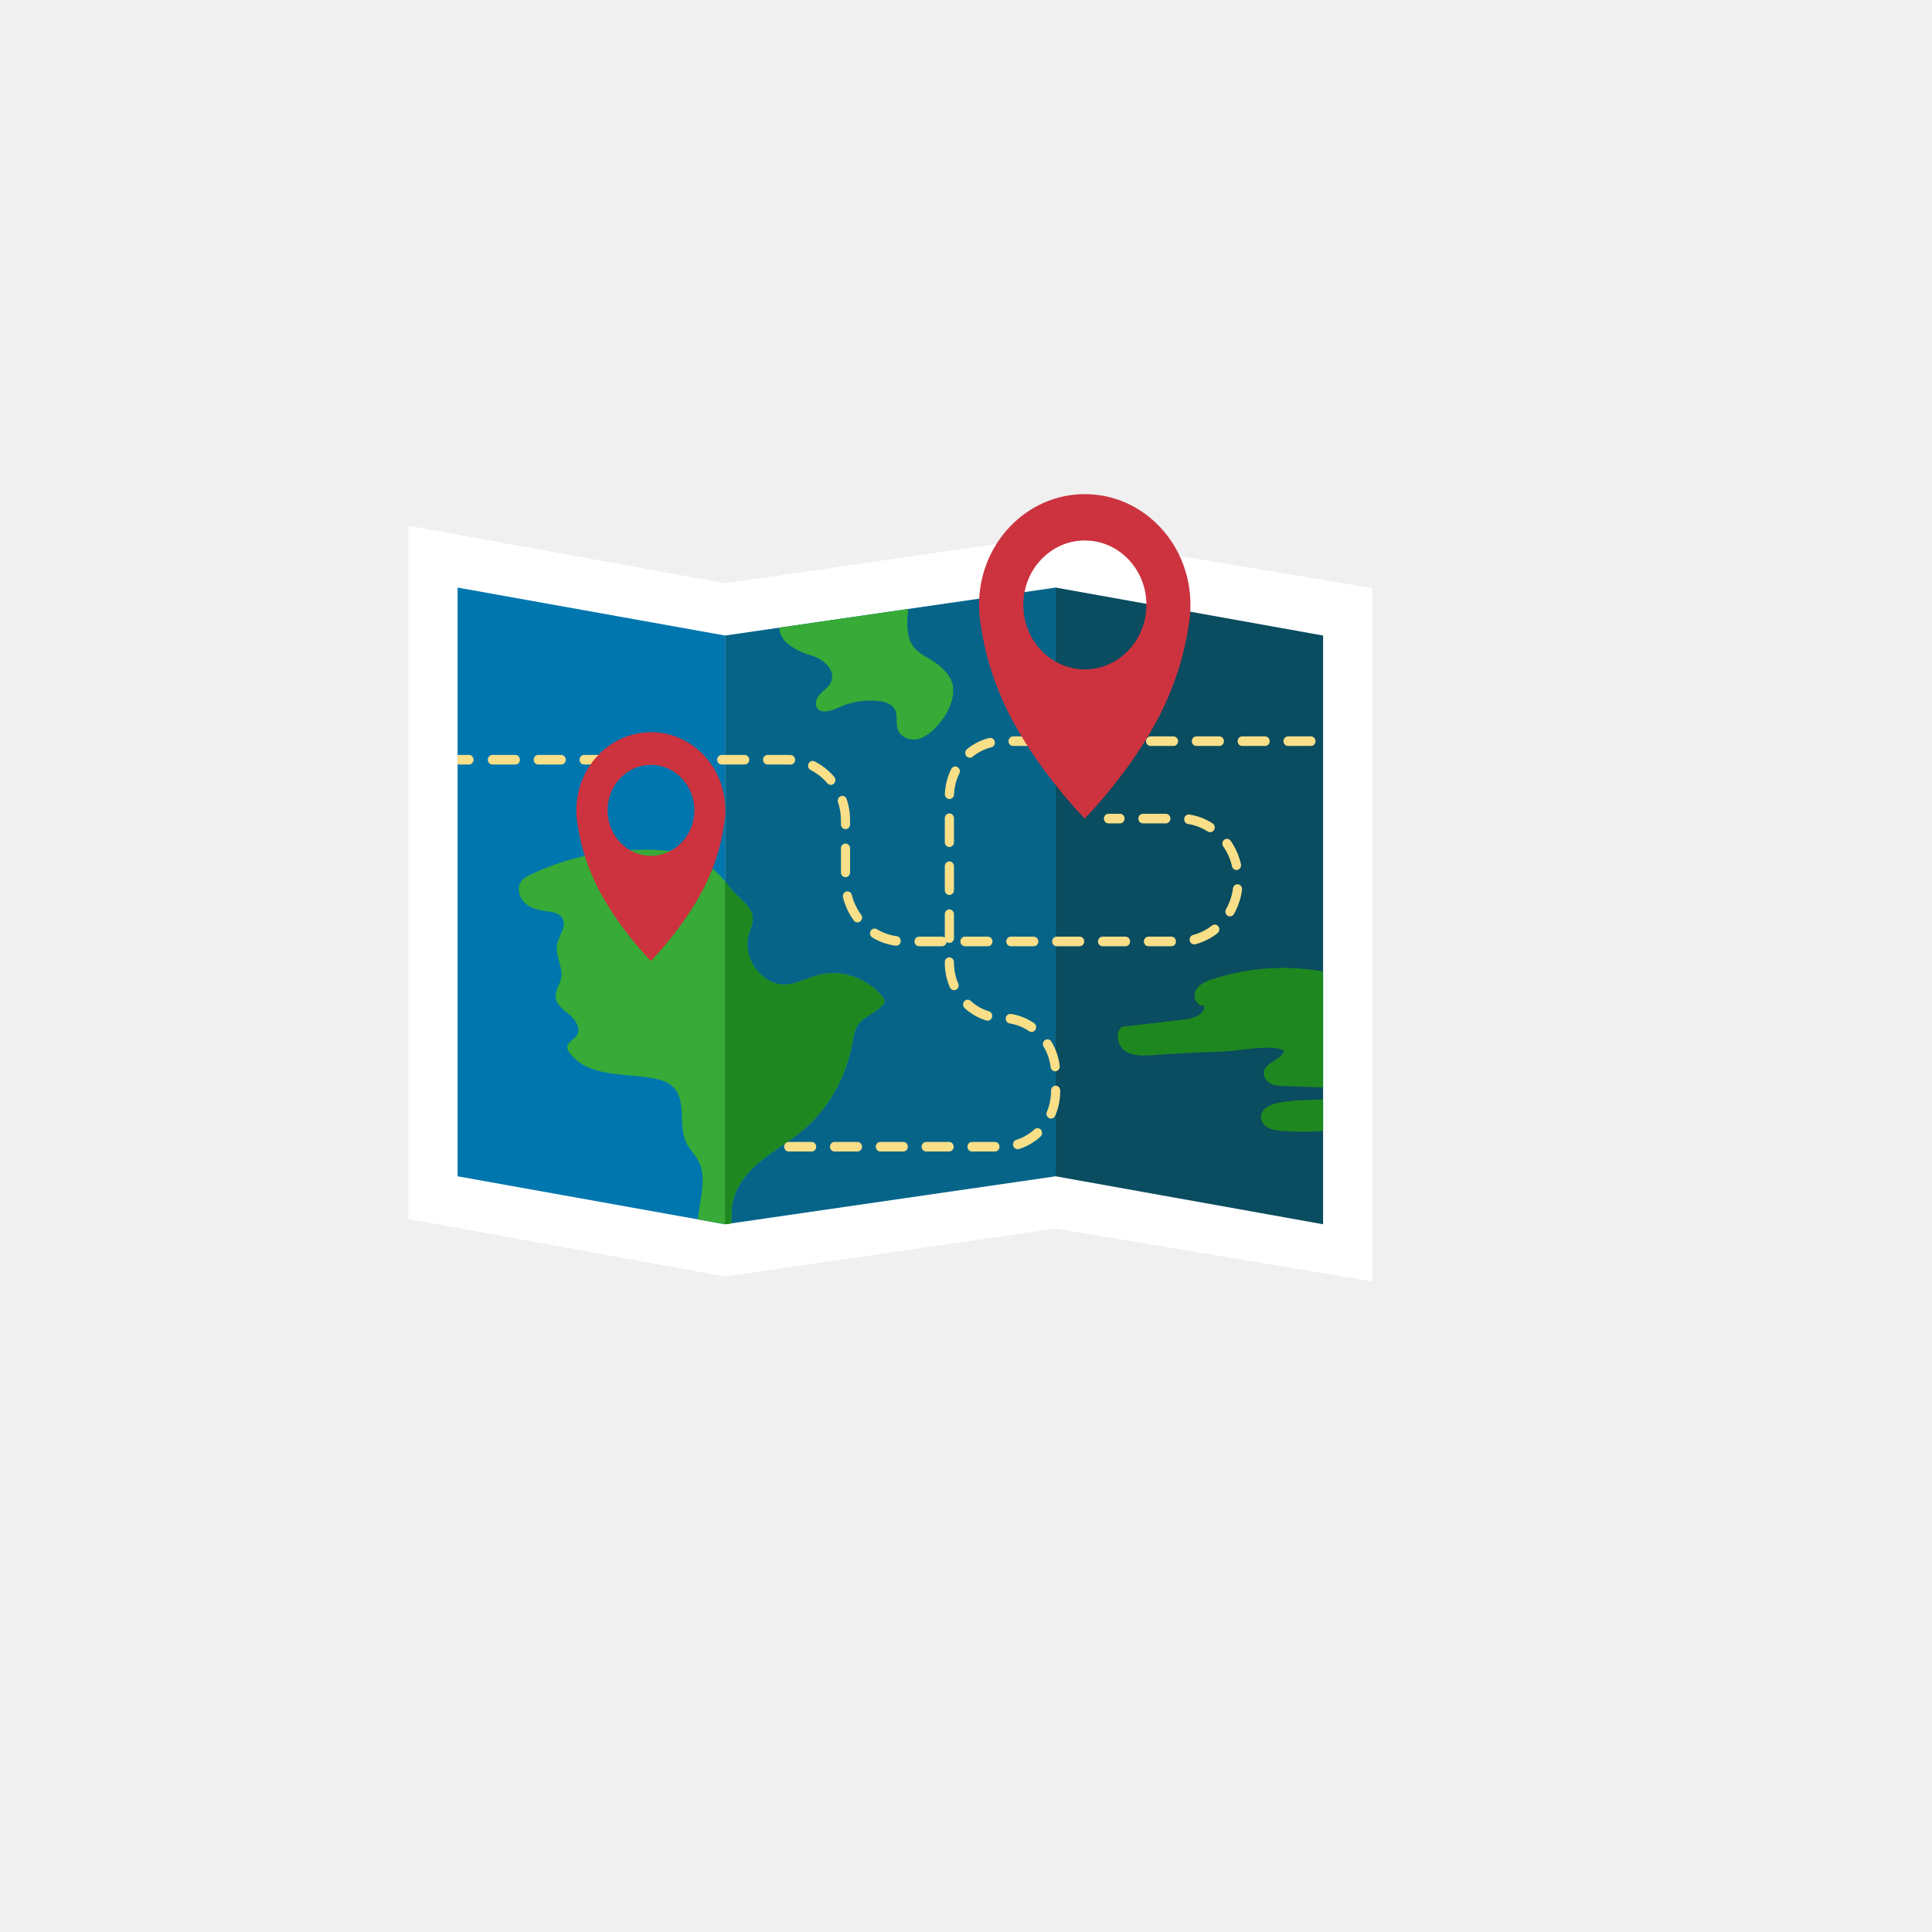
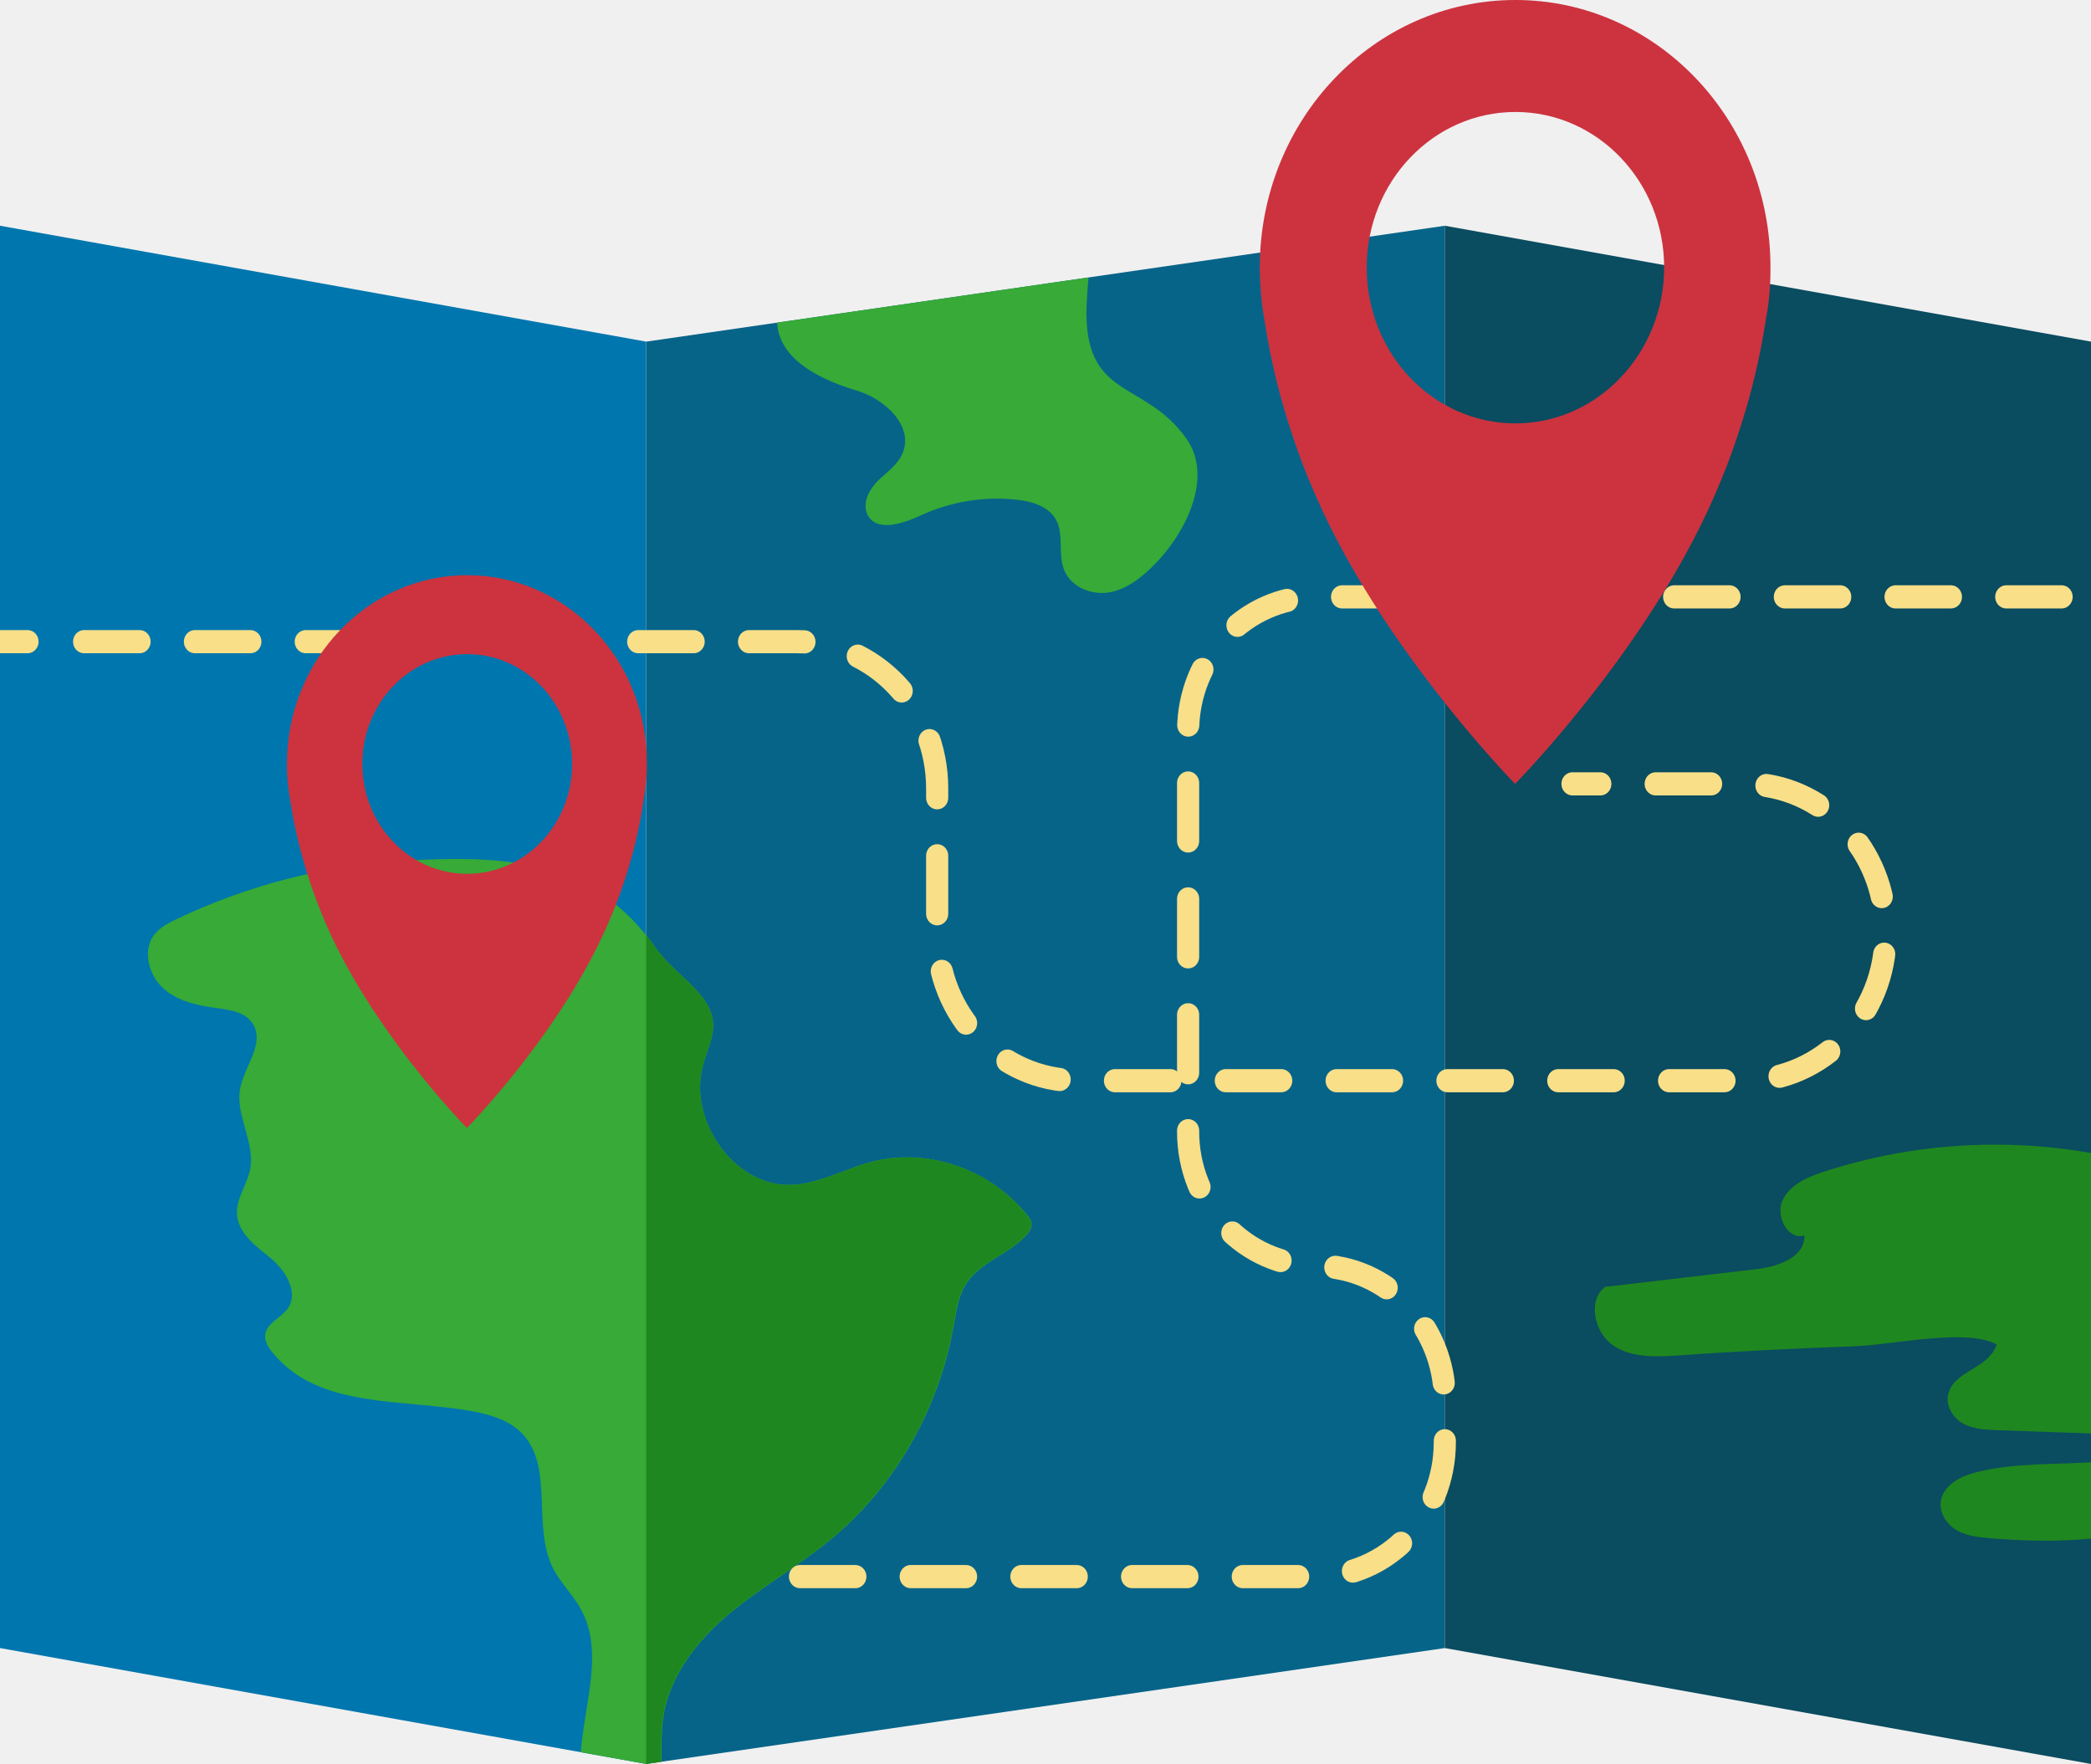
- <svg xmlns="http://www.w3.org/2000/svg" viewBox="0 0 500 500">
+ <svg xmlns="http://www.w3.org/2000/svg" viewBox="118.421 127.88 223.997 188.959">
+   <clipPath id="A">
+     <use href="#H" />
+   </clipPath>
+   <clipPath id="B">
+     <use href="#H" />
+   </clipPath>
+   <clipPath id="C">
+     <use href="#H" />
+   </clipPath>
+   <clipPath id="D">
+     <use href="#H" />
+   </clipPath>
+   <clipPath id="E">
+     <use href="#H" />
+   </clipPath>
+   <clipPath id="F">
+     <use href="#H" />
+   </clipPath>
+   <use href="#I" fill="#0076ae" />
+   <path d="M273.196 304.424l-85.554 12.414V164.476l85.554-12.414z" fill="#066489" />
+   <use href="#I" x="154.776" fill="#0a4c60" />
  <g transform="matrix(.36375 0 0 .380811 55.81941 46.95739)">
-     <g fill="#fff">
-       <path d="M362.4 744.2l-225.3-39.1V234l225.3 39.1z" />
-       <path d="M597.6 711.6l-235.2 32.6V273.1l235.2-32.6z" />
-       <path d="M822.9 747.5l-225.3-35.9V240.5l225.3 35.9z" />
+     <path d="M224 471.1c-2.5 1.1-5 2.4-6.7 4.6-3.3 4.5-1.3 11.4 3.1 15 4.3 3.6 10.2 4.7 15.7 5.4 4 .5 8.7 1.2 10.7 4.8 3.1 5.5-2.8 11.7-4 17.9-1.4 7.5 4.4 14.9 3 22.4-.8 4.4-4.2 8.4-3.9 12.9.4 5.5 5.7 9 10 12.4s8.2 9.5 5 14c-2 2.8-6.3 4.1-6.7 7.5-.2 1.8.9 3.5 2.1 4.9 13.6 16.2 38.7 12.9 59.5 16.7 5.3 1 10.7 2.6 14.4 6.5 8.9 9.4 2.7 25.7 8.6 37.2 2.2 4.4 6.1 7.8 8.5 12.1 8.8 15.6-4 35.6.8 52.8 1 3.6 3 7.3 6.4 8.8 6.3 2.8 13.4-3.3 15.3-10 1.9-6.6.6-13.7 1.5-20.6 1.6-12.1 10-22.3 19.5-29.9s20.4-13.4 30-21c18.7-14.7 31.7-36.4 36.1-59.8.8-4 1.3-8.3 3.5-11.7 4.1-6.5 12.7-8.5 18-14.1.8-.8 1.5-1.9 1.5-3 0-1-.7-1.9-1.4-2.7-11-13-29.6-19-46-14.8-7.7 2-15 6-23 6.4-15 .8-28-14.2-27.2-28.8.5-9.3 7.3-14.3 1.5-22.8-3.5-5.1-10.4-9.4-14.5-14.9-18.3-25.1-44.1-26.3-73.8-24.7-23.2 1.2-46.3 6.8-67.5 16.5z" clip-path="url(#A)" fill="#37aa37" />
+     <path d="M809.6 542c-32.6-10.1-68.2-10-100.7.2-4.7 1.5-9.8 3.6-11.9 8.1s1.9 11.3 6.5 9.7c.2 6.2-7.8 8.8-14 9.5l-44.7 5c-5.3 3.9-3.1 13 2.4 16.5s12.6 3.2 19.1 2.8c17.3-1.2 34.7-2 52.1-2.6 10.5-.3 32.9-5.2 41.7-.5-2.4 7.1-12.7 7.2-14.3 14.2-.7 3.2 1.6 6.6 4.5 8.1 3 1.5 6.4 1.7 9.8 1.8l32.6 1.1c1.3 0 2.8.2 3.7 1.1 1.3 1.4.7 3.9-.8 5.1s-3.6 1.4-5.5 1.6c-12.1.9-24.4.1-36.2 3-4.6 1.1-9.9 3.8-10.3 8.6-.2 3.2 2.1 6.3 5 7.8s6.2 1.8 9.5 2.1c18.2 1.4 33.2.9 50.5-3.5 18-4.6 36.1.6 37.9-23.4 1.5-20.4-.9-41.1-7.1-60.6-1.9-6-6.4-13.1-12.4-11.4" clip-path="url(#B)" fill="#1f871f" />
+     <path d="M424.5 322.4c8.1 2.3 16.8 9.9 13.4 17.6-1.4 3.2-4.6 5.3-7.2 7.7s-4.7 6.2-3.2 9.4c2.5 5.2 10.3 2.8 15.5.5 9-4 19-5.6 28.8-4.5 4.4.5 9.3 1.9 11.4 5.8 2.2 4.1.5 9.4 2.2 13.7 2 5.2 8.6 7.6 14.1 6.4s10-5 13.9-9c8.8-9.2 15.7-23.9 8.1-34.1-12.4-16.8-30.4-10.7-29.4-37.5.6-13.8 4.9-30.7-8.2-40.5-21.7-16.2-57.6 9.1-72.2 24.5-19.4 20.4-11 33.2 12.8 40z" clip-path="url(#C)" fill="#37aa37" />
+     <path d="M428.5 539.4c-7.7 2-15 6-23 6.4-15 .8-28-14.2-27.2-28.8.5-9.3 7.3-14.3 1.5-22.8-3.5-5.1-10.4-9.4-14.5-14.9-.9-1.3-1.9-2.5-2.9-3.7V723c1.5-1.8 2.7-3.9 3.3-6 1.9-6.6.6-13.7 1.5-20.6 1.6-12.1 10-22.3 19.5-29.9s20.4-13.4 30-21c18.7-14.7 31.7-36.4 36.1-59.8.8-4 1.3-8.3 3.5-11.7 4.1-6.5 12.7-8.5 18-14.1.8-.8 1.5-1.9 1.5-3 0-1-.7-1.9-1.4-2.7-10.8-13-29.4-19-45.9-14.8z" clip-path="url(#D)" fill="#1f871f" />
+     <g stroke="#f8df88" fill="none">
+       <g clip-path="url(#E)" stroke-linecap="round" stroke-miterlimit="10" stroke-width="6.52">
+         <path d="M635.2 433h8.2" />
+         <path d="M659.7 433h26.4c22.8 0 41.3 18.5 41.3 41.3v.9c0 22.8-18.5 41.3-41.3 41.3H489.4c-22.8 0-41.3-18.5-41.3-41.3v-40.9c0-22.8-18.5-41.3-41.3-41.3H188.4" stroke-dasharray="16.318px, 16.318px" />
+         <path d="M180.2 393h-8.1" />
+       </g>
+       <path d="M407.7 656h152.1c20.9 0 37.8-16.9 37.8-37.8v-11.8c0-20.9-16.9-37.8-37.8-37.8h0c-20.9 0-37.8-16.9-37.8-37.8V418.2c0-20.9 16.9-37.8 37.8-37.8h241.9" clip-path="url(#F)" stroke-dasharray="16.3px" stroke-linecap="round" stroke-miterlimit="10" stroke-width="6.52" />
    </g>
-     <path d="M362.4 708.7l-190.3-32.6V276l190.3 32.6z" fill="#0076ae" />
-     <path d="M597.6 676.1l-235.2 32.6V308.6L597.6 276z" fill="#066489" />
-     <path d="M787.9 708.7l-190.3-32.6V276l190.3 32.6z" fill="#0a4c60" />
-     <clipPath id="A">
-       <use href="#H" />
-     </clipPath>
-     <path d="M224 471.1c-2.5 1.1-5 2.4-6.7 4.6-3.3 4.5-1.3 11.4 3.1 15 4.3 3.6 10.2 4.7 15.7 5.4 4 .5 8.7 1.2 10.7 4.8 3.1 5.5-2.8 11.7-4 17.9-1.4 7.5 4.4 14.9 3 22.4-.8 4.4-4.2 8.4-3.9 12.9.4 5.5 5.7 9 10 12.4s8.2 9.5 5 14c-2 2.8-6.3 4.1-6.7 7.5-.2 1.8.9 3.5 2.1 4.9 13.6 16.2 38.7 12.9 59.5 16.7 5.3 1 10.7 2.6 14.4 6.5 8.9 9.4 2.7 25.7 8.6 37.2 2.2 4.4 6.1 7.8 8.5 12.1 8.8 15.6-4 35.6.8 52.8 1 3.6 3 7.3 6.4 8.8 6.3 2.8 13.4-3.3 15.3-10 1.9-6.6.6-13.7 1.5-20.6 1.6-12.1 10-22.3 19.5-29.9s20.4-13.4 30-21c18.7-14.7 31.7-36.4 36.1-59.8.8-4 1.3-8.3 3.5-11.7 4.1-6.5 12.7-8.5 18-14.1.8-.8 1.5-1.9 1.5-3 0-1-.7-1.9-1.4-2.7-11-13-29.6-19-46-14.8-7.7 2-15 6-23 6.4-15 .8-28-14.2-27.2-28.8.5-9.3 7.3-14.3 1.5-22.8-3.5-5.1-10.4-9.4-14.5-14.9-18.3-25.1-44.1-26.3-73.8-24.7-23.2 1.2-46.3 6.8-67.5 16.5z" clip-path="url(#A)" fill="#37aa37" />
-     <clipPath id="B">
-       <use href="#H" />
-     </clipPath>
-     <path d="M809.6 542c-32.6-10.1-68.2-10-100.7.2-4.7 1.5-9.8 3.6-11.9 8.1s1.9 11.3 6.5 9.7c.2 6.2-7.8 8.8-14 9.5l-44.7 5c-5.3 3.9-3.1 13 2.4 16.5s12.6 3.2 19.1 2.8c17.3-1.2 34.7-2 52.1-2.6 10.5-.3 32.9-5.2 41.7-.5-2.4 7.1-12.7 7.2-14.3 14.2-.7 3.2 1.6 6.6 4.5 8.1 3 1.5 6.4 1.7 9.8 1.8l32.6 1.1c1.3 0 2.8.2 3.7 1.1 1.3 1.4.7 3.9-.8 5.1s-3.6 1.4-5.5 1.6c-12.1.9-24.4.1-36.2 3-4.6 1.1-9.9 3.8-10.3 8.6-.2 3.2 2.1 6.3 5 7.8s6.2 1.8 9.5 2.1c18.2 1.4 33.2.9 50.5-3.5 18-4.6 36.1.6 37.9-23.4 1.5-20.4-.9-41.1-7.1-60.6-1.9-6-6.4-13.1-12.4-11.4" clip-path="url(#B)" fill="#1f871f" />
-     <clipPath id="C">
-       <use href="#H" />
-     </clipPath>
-     <path d="M424.5 322.4c8.1 2.3 16.8 9.9 13.4 17.6-1.4 3.2-4.6 5.3-7.2 7.7s-4.7 6.2-3.2 9.4c2.5 5.2 10.3 2.8 15.5.5 9-4 19-5.6 28.8-4.5 4.4.5 9.3 1.9 11.4 5.8 2.2 4.1.5 9.4 2.2 13.7 2 5.2 8.6 7.6 14.1 6.4s10-5 13.9-9c8.8-9.2 15.7-23.9 8.1-34.1-12.4-16.8-30.4-10.7-29.4-37.5.6-13.8 4.9-30.7-8.2-40.5-21.7-16.2-57.6 9.1-72.2 24.5-19.4 20.4-11 33.2 12.8 40z" clip-path="url(#C)" fill="#37aa37" />
-     <clipPath id="D">
-       <use href="#H" />
-     </clipPath>
-     <path d="M428.5 539.4c-7.7 2-15 6-23 6.4-15 .8-28-14.2-27.2-28.8.5-9.3 7.3-14.3 1.5-22.8-3.5-5.1-10.4-9.4-14.5-14.9-.9-1.3-1.9-2.5-2.9-3.7V723c1.5-1.8 2.7-3.9 3.3-6 1.9-6.6.6-13.7 1.5-20.6 1.6-12.1 10-22.3 19.5-29.9s20.4-13.4 30-21c18.7-14.7 31.7-36.4 36.1-59.8.8-4 1.3-8.3 3.5-11.7 4.1-6.5 12.7-8.5 18-14.1.8-.8 1.5-1.9 1.5-3 0-1-.7-1.9-1.4-2.7-10.8-13-29.4-19-45.9-14.8z" clip-path="url(#D)" fill="#1f871f" />
-     <clipPath id="E">
-       <use href="#H" />
-     </clipPath>
-     <g clip-path="url(#E)" fill="none" stroke="#f8df88" stroke-linecap="round" stroke-miterlimit="10" stroke-width="6.52">
-       <path d="M635.2 433h8.2" />
-       <path d="M659.7 433h26.4c22.8 0 41.3 18.5 41.3 41.3v.9c0 22.8-18.5 41.3-41.3 41.3H489.4c-22.8 0-41.3-18.5-41.3-41.3v-40.9c0-22.8-18.5-41.3-41.3-41.3H188.4" stroke-dasharray="16.318px, 16.318px" />
-       <path d="M180.2 393h-8.1" />
-     </g>
-     <clipPath id="F">
-       <use href="#H" />
-     </clipPath>
-     <path d="M407.7 656h152.1c20.9 0 37.8-16.9 37.8-37.8v-11.8c0-20.9-16.9-37.8-37.8-37.8h0c-20.9 0-37.8-16.9-37.8-37.8V418.2c0-20.9 16.9-37.8 37.8-37.8h241.9" clip-path="url(#F)" fill="none" stroke="#f8df88" stroke-dasharray="16.3px" stroke-linecap="round" stroke-miterlimit="10" stroke-width="6.52" />
-     <path d="M618.4 212.5c-41.6 0-75.3 33.7-75.3 75.3v.9c.1 4.7.5 9.4 1.4 13.9 2.1 13.4 7.1 34.5 19.2 57.8 20.5 39.5 54.6 72.6 54.6 72.6s34.1-33 54.6-72.6c12.1-23.4 17.1-44.5 19.2-57.8.9-4.5 1.4-9.1 1.4-13.9v-.9c.1-41.6-33.6-75.3-75.1-75.3zm0 119.1c-24.2 0-43.8-19.6-43.8-43.8s19.6-43.8 43.8-43.8 43.8 19.6 43.8 43.8c-.1 24.2-19.7 43.8-43.8 43.8zm-308.7 42.7c-29.3 0-53.1 23.8-53.1 53.1v.6c0 3.3.4 6.6 1 9.8 1.5 9.4 5 24.3 13.5 40.8 14.5 27.9 38.5 51.2 38.5 51.2s24.1-23.3 38.5-51.2c8.6-16.5 12.1-31.4 13.5-40.8.6-3.2 1-6.4 1-9.8v-.6c.2-29.3-23.6-53.1-52.9-53.1zm0 84a30.9 30.9 0 1 1 0-61.8 30.9 30.9 0 1 1 0 61.8z" fill="#cc333f" />
  </g>
+   <path d="M280.762 127.88c-15.132 0-27.39 12.833-27.39 28.675v.343c.036 1.79.182 3.58.509 5.293.764 5.103 2.583 13.138 6.984 22.011 7.457 15.042 19.861 27.647 19.861 27.647s12.404-12.567 19.861-27.647c4.401-8.911 6.22-16.946 6.984-22.011.327-1.714.509-3.465.509-5.293v-.343c.036-15.842-12.222-28.675-27.318-28.675zm0 45.355c-8.803 0-15.932-7.464-15.932-16.68s7.13-16.68 15.932-16.68 15.932 7.464 15.932 16.68c-.036 9.216-7.166 16.68-15.932 16.68zm-112.29 16.261c-10.658 0-19.315 9.063-19.315 20.221v.228c0 1.257.145 2.513.364 3.732.546 3.58 1.819 9.254 4.911 15.537 5.274 10.625 14.004 19.498 14.004 19.498s8.766-8.873 14.004-19.498c3.128-6.283 4.401-11.957 4.911-15.537.218-1.219.364-2.437.364-3.732v-.228c.073-11.158-8.584-20.221-19.242-20.221zm0 31.988c-6.208 0-11.24-5.268-11.24-11.767s5.032-11.767 11.24-11.767 11.24 5.268 11.24 11.767-5.032 11.767-11.24 11.767z" fill="#cc333f" />
  <defs>
    <path id="H" d="M597.6 276l-235.2 32.6L172.1 276v400.1l190.3 32.6 235.2-32.6 190.3 32.6V308.6z" />
+     <path id="I" d="M187.642 316.838l-69.222-12.414V152.061l69.222 12.414z" />
  </defs>
</svg>
